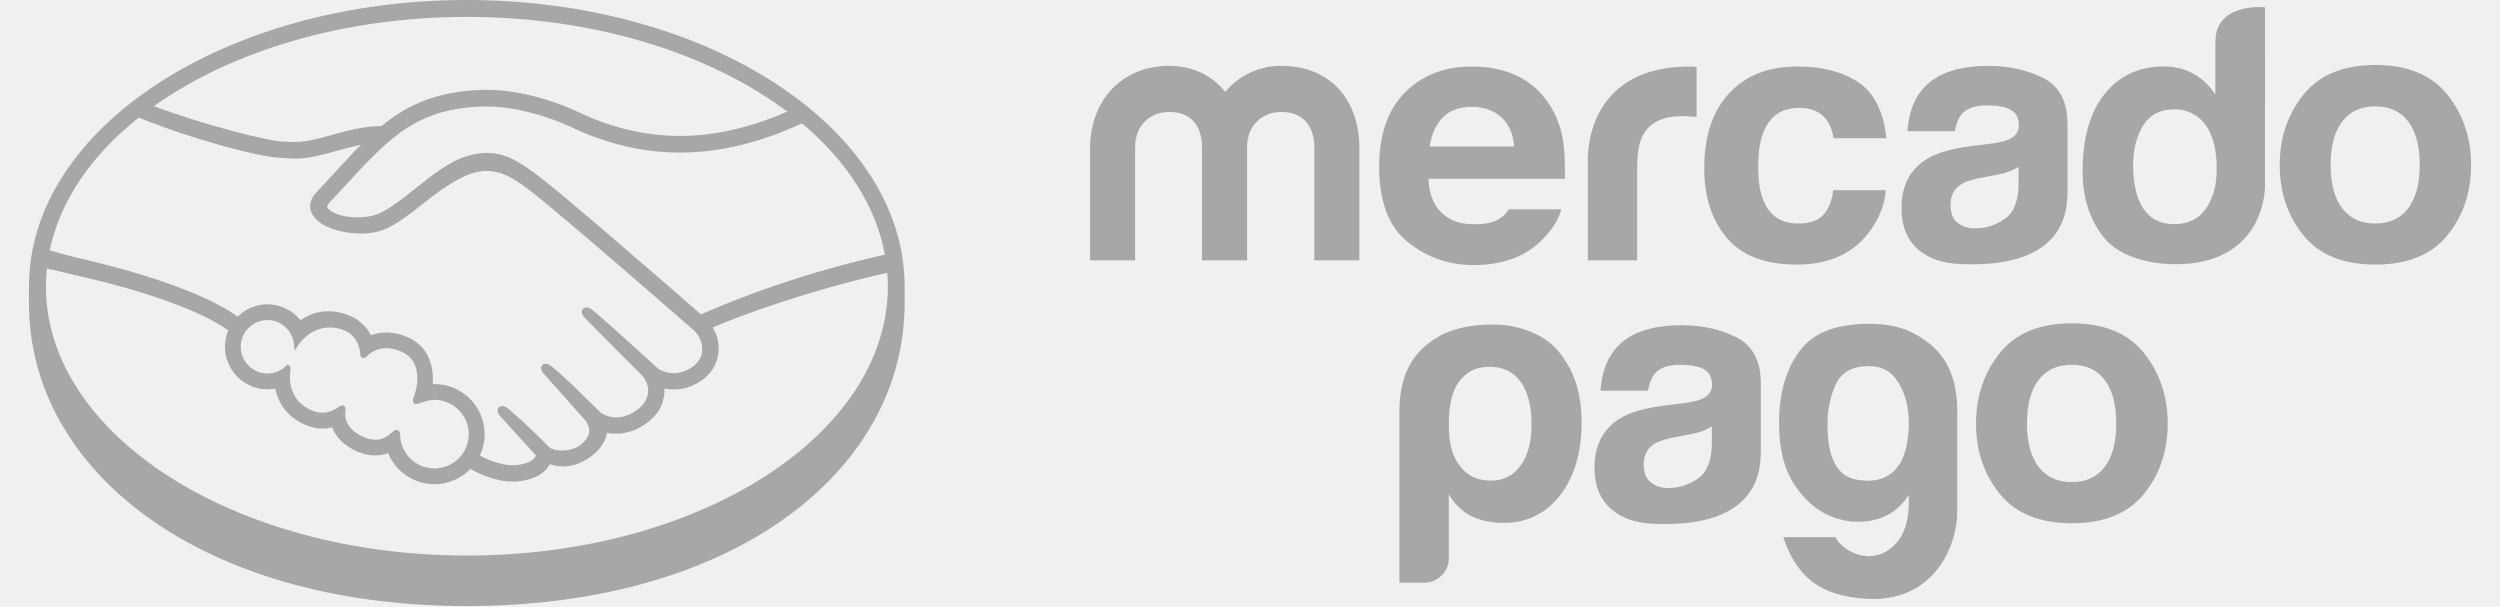
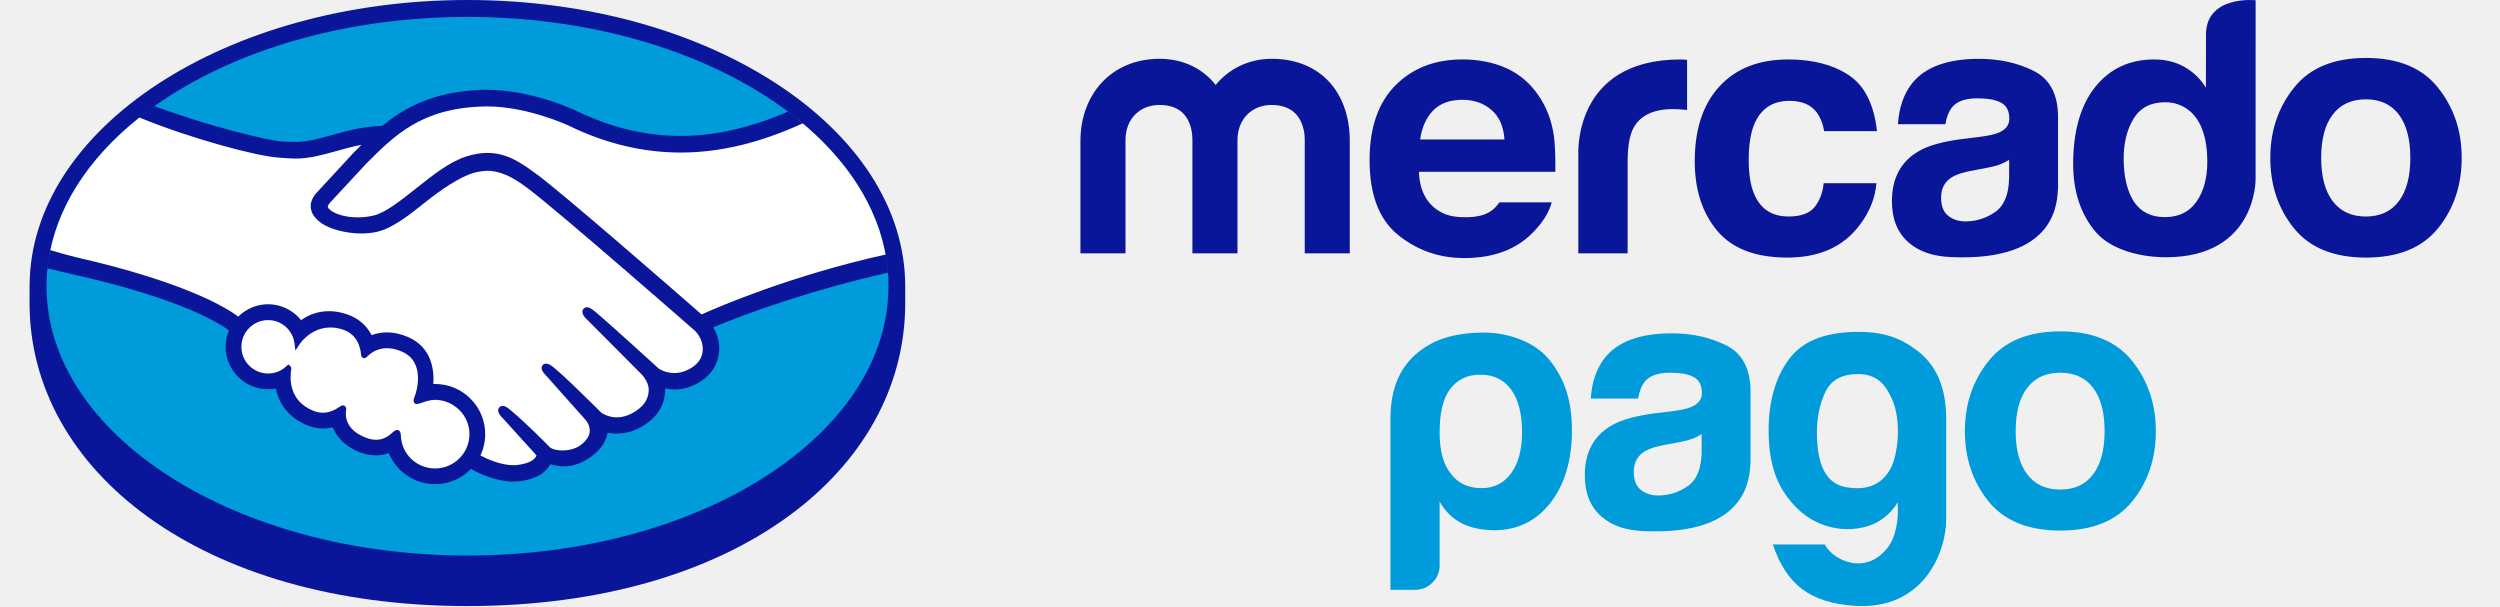
<svg xmlns="http://www.w3.org/2000/svg" version="1.1" id="Capa_1" x="0px" y="0px" viewBox="0 0 165 40" style="enable-background:new 0 0 165 40;" xml:space="preserve">
  <style type="text/css">
- 	.st0{fill:#A7A7A7;}
+ 	.st0{fill:#0A169A;}
+ 	.st1{fill:#009BDB;}
+ 	.st2{fill:#FFFFFF;}
</style>
-   <path class="st0" d="M30.808,0C14.849,0,1.912,8.488,1.912,18.901c0,0.269-0.003,1.011-0.003,1.107  C1.909,31.054,13.216,40,30.805,40c17.696,0,28.9-8.944,28.9-19.991v-1.108C59.705,8.488,46.768,0,30.808,0z M30.814,1.116  c8.471,0,16.051,2.428,21.148,6.252c-2.464,1.065-4.811,1.604-7.076,1.604C42.566,8.97,40.25,8.413,38,7.316  c-0.118-0.057-2.94-1.387-5.876-1.389c-0.077,0-0.155,0.001-0.232,0.003c-3.45,0.081-5.392,1.306-6.699,2.379  c-1.271,0.031-2.367,0.337-3.343,0.61C20.98,9.16,20.228,9.37,19.495,9.37c-0.302,0-0.846-0.028-0.894-0.03  c-0.841-0.025-5.068-1.062-8.442-2.336C15.245,3.389,22.613,1.116,30.814,1.116z M9.159,7.758c3.524,1.441,7.8,2.555,9.153,2.643  c0.377,0.024,0.779,0.067,1.181,0.068c0.897,0,1.792-0.251,2.658-0.494c0.512-0.143,1.077-0.3,1.67-0.413  c-0.158,0.156-0.316,0.314-0.475,0.472l-2.45,2.651c-0.193,0.195-0.612,0.714-0.335,1.354c0.109,0.258,0.332,0.505,0.644,0.715  c0.584,0.393,1.63,0.659,2.601,0.66c0.368,0.001,0.717-0.037,1.038-0.108c1.027-0.23,2.104-1.089,3.246-1.996  c0.909-0.723,2.202-1.64,3.19-1.909c0.276-0.075,0.616-0.122,0.889-0.122c0.082,0.001,0.159,0.003,0.23,0.014  c0.653,0.083,1.286,0.305,2.413,1.152c2.011,1.511,10.911,9.297,10.998,9.373c0.006,0.005,0.574,0.495,0.534,1.309  c-0.021,0.453-0.273,0.857-0.71,1.136c-0.38,0.241-0.772,0.364-1.168,0.364c-0.595-0.001-1.005-0.279-1.031-0.298  c-0.032-0.027-3.082-2.823-4.204-3.762c-0.179-0.148-0.352-0.282-0.527-0.282c-0.094,0-0.177,0.04-0.233,0.11  c-0.176,0.218,0.021,0.519,0.254,0.717l3.562,3.581c0.005,0.003,0.444,0.416,0.492,0.964c0.028,0.594-0.256,1.09-0.846,1.477  c-0.42,0.277-0.846,0.417-1.263,0.417c-0.548,0-0.931-0.249-1.016-0.308l-0.511-0.503c-0.933-0.919-1.898-1.869-2.604-2.458  c-0.172-0.143-0.355-0.275-0.531-0.275c-0.087,0-0.164,0.033-0.224,0.095c-0.08,0.089-0.136,0.25,0.064,0.517  c0.082,0.11,0.18,0.2,0.18,0.2l2.599,2.92c0.021,0.026,0.535,0.637,0.058,1.245l-0.091,0.117c-0.078,0.086-0.162,0.165-0.242,0.233  c-0.443,0.364-1.035,0.402-1.27,0.402c-0.125,0-0.247-0.011-0.352-0.03c-0.256-0.046-0.429-0.117-0.512-0.216l-0.032-0.033  c-0.142-0.147-1.452-1.484-2.536-2.389c-0.143-0.12-0.321-0.271-0.505-0.271c-0.091,0-0.172,0.036-0.235,0.105  c-0.215,0.235,0.108,0.586,0.243,0.715l2.217,2.445c-0.003,0.021-0.03,0.072-0.084,0.149c-0.079,0.109-0.348,0.379-1.152,0.48  c-0.097,0.013-0.196,0.018-0.294,0.018c-0.829,0-1.714-0.402-2.17-0.644c0.207-0.439,0.315-0.921,0.315-1.405  c0-1.825-1.481-3.309-3.305-3.311c-0.039,0-0.081,0.001-0.12,0.003c0.06-0.833-0.058-2.411-1.677-3.105  c-0.467-0.202-0.931-0.304-1.383-0.304c-0.354,0-0.694,0.061-1.014,0.183c-0.336-0.652-0.893-1.127-1.62-1.374  c-0.401-0.139-0.801-0.21-1.187-0.21c-0.674,0-1.294,0.199-1.848,0.592c-0.531-0.66-1.332-1.051-2.175-1.051  c-0.738,0-1.449,0.295-1.975,0.817c-0.69-0.527-3.427-2.266-10.754-3.929c-0.35-0.08-1.144-0.307-1.645-0.453  C3.97,13.226,6.06,10.223,9.159,7.758z M22.75,26.831l-0.079-0.072h-0.081c-0.066,0-0.133,0.027-0.224,0.091  c-0.373,0.262-0.731,0.389-1.095,0.389c-0.2,0-0.406-0.04-0.612-0.119c-1.698-0.661-1.564-2.264-1.481-2.747  c0.012-0.098-0.012-0.174-0.074-0.224l-0.12-0.099l-0.112,0.107c-0.331,0.319-0.764,0.494-1.219,0.494  c-0.973-0.001-1.765-0.792-1.764-1.765c0-0.973,0.793-1.763,1.766-1.762c0.879,0,1.627,0.661,1.739,1.539l0.061,0.474l0.26-0.401  c0.029-0.047,0.742-1.124,2.052-1.123c0.249,0,0.506,0.04,0.766,0.12c1.045,0.319,1.221,1.266,1.248,1.66  c0.018,0.23,0.182,0.241,0.214,0.241c0.09,0,0.156-0.058,0.204-0.107c0.197-0.206,0.626-0.548,1.298-0.548  c0.307,0.001,0.635,0.074,0.972,0.22c1.661,0.712,0.907,2.821,0.898,2.843c-0.142,0.35-0.148,0.504-0.014,0.593l0.065,0.031h0.048  c0.075,0,0.169-0.033,0.322-0.085c0.226-0.078,0.567-0.195,0.886-0.195h0.001c1.249,0.014,2.266,1.031,2.265,2.266  c-0.001,1.248-1.018,2.262-2.266,2.262c-1.222-0.001-2.215-0.95-2.26-2.16c-0.003-0.103-0.013-0.379-0.247-0.379  c-0.096,0-0.179,0.057-0.275,0.144c-0.268,0.249-0.61,0.503-1.11,0.503c-0.226,0-0.472-0.053-0.731-0.159  c-1.29-0.522-1.308-1.409-1.255-1.765C22.811,27.007,22.816,26.907,22.75,26.831z M58.599,18.891  c0,9.816-12.44,17.775-27.785,17.775S3.029,28.707,3.029,18.891c0-0.395,0.027-0.786,0.067-1.174  c0.123,0.029,1.341,0.321,1.593,0.378c7.485,1.662,9.958,3.391,10.376,3.717c-0.142,0.34-0.215,0.707-0.216,1.076  c-0.001,1.546,1.256,2.806,2.803,2.807c0.173,0,0.346-0.015,0.514-0.046c0.233,1.137,0.978,2,2.116,2.443  c0.332,0.128,0.669,0.193,0.999,0.193c0.214,0,0.429-0.026,0.639-0.08c0.21,0.533,0.683,1.199,1.74,1.628  c0.371,0.149,0.741,0.227,1.102,0.227c0.294,0,0.582-0.052,0.856-0.153c0.507,1.234,1.712,2.051,3.057,2.051  c0.891,0.001,1.746-0.362,2.369-1.004c0.534,0.297,1.662,0.834,2.8,0.835c0.148,0,0.286-0.01,0.424-0.027  c1.13-0.143,1.657-0.585,1.898-0.929c0.044-0.06,0.083-0.124,0.117-0.19c0.267,0.078,0.561,0.14,0.897,0.141  c0.617,0,1.211-0.211,1.809-0.647c0.589-0.424,1.008-1.034,1.068-1.552c0.001-0.007,0.002-0.015,0.003-0.023  c0.199,0.041,0.402,0.062,0.605,0.062c0.636,0,1.262-0.198,1.859-0.59c1.153-0.756,1.353-1.743,1.334-2.389  c0.202,0.042,0.408,0.064,0.613,0.064c0.597,0,1.183-0.18,1.742-0.536c0.714-0.456,1.145-1.156,1.211-1.97  c0.044-0.553-0.093-1.111-0.385-1.591c1.929-0.831,6.335-2.438,11.524-3.609C58.586,18.298,58.599,18.594,58.599,18.891z   M46.264,20.751c-2.741-2.392-9.077-7.9-10.793-9.187c-0.981-0.738-1.649-1.127-2.236-1.302c-0.264-0.08-0.629-0.17-1.099-0.171  c-0.436,0-0.905,0.079-1.394,0.235c-1.109,0.351-2.214,1.229-3.282,2.078l-0.055,0.044c-0.995,0.791-2.024,1.61-2.803,1.783  c-0.34,0.077-0.689,0.116-1.038,0.116c-0.872-0.001-1.655-0.253-1.949-0.627c-0.049-0.062-0.017-0.162,0.096-0.306l0.015-0.019  l2.412-2.599c1.888-1.889,3.673-3.672,7.779-3.766c0.068-0.002,0.138-0.003,0.205-0.003c2.556,0.002,5.111,1.146,5.398,1.278  c2.397,1.169,4.871,1.763,7.357,1.765c2.587,0,5.255-0.639,8.06-1.928c2.93,2.464,4.873,5.432,5.464,8.665  C52.122,18.202,47.438,20.229,46.264,20.751z M161.527,6.249c-1.042-1.308-2.626-1.96-4.751-1.96c-2.122,0-3.706,0.653-4.749,1.96  c-1.044,1.305-1.566,2.849-1.566,4.631c0,1.813,0.522,3.363,1.566,4.652c1.042,1.286,2.626,1.93,4.749,1.93  c2.125,0,3.709-0.644,4.751-1.93c1.044-1.289,1.565-2.838,1.565-4.652C163.091,9.098,162.571,7.554,161.527,6.249z M158.943,13.745  c-0.507,0.671-1.231,1.007-2.177,1.007c-0.944,0-1.672-0.336-2.182-1.007c-0.51-0.671-0.764-1.627-0.764-2.865  c0-1.236,0.254-2.19,0.764-2.858c0.511-0.668,1.238-1.002,2.182-1.002c0.947,0,1.671,0.334,2.177,1.002  c0.505,0.668,0.76,1.622,0.76,2.858C159.702,12.118,159.448,13.073,158.943,13.745z M136.456,12.859V8.204  c0-1.493-0.529-2.509-1.586-3.048c-1.058-0.536-2.269-0.807-3.63-0.807c-2.095,0-3.572,0.547-4.433,1.637  c-0.541,0.699-0.845,1.589-0.915,2.673h3.129c0.077-0.478,0.23-0.858,0.462-1.137c0.322-0.379,0.871-0.568,1.647-0.568  c0.693,0,1.217,0.095,1.575,0.291c0.357,0.193,0.536,0.544,0.536,1.051c0,0.418-0.232,0.724-0.699,0.922  c-0.26,0.113-0.692,0.208-1.296,0.284l-1.109,0.135c-1.259,0.16-2.216,0.427-2.864,0.798c-1.185,0.683-1.777,1.784-1.777,3.309  c0,1.174,0.367,2.083,1.105,2.723c0.733,0.641,1.668,0.91,2.797,0.962C136.472,17.744,136.391,13.7,136.456,12.859z M129.202,14.704  c-0.311-0.247-0.467-0.647-0.467-1.201c0-0.621,0.254-1.079,0.765-1.376c0.303-0.173,0.799-0.323,1.49-0.442l0.739-0.137  c0.368-0.069,0.658-0.144,0.869-0.223c0.213-0.078,0.421-0.181,0.628-0.311v1.205c-0.021,1.084-0.332,1.831-0.929,2.241  c-0.596,0.409-1.249,0.615-1.956,0.615C129.893,15.075,129.514,14.949,129.202,14.704z M118.592,17.462  c2.098,0,3.683-0.707,4.751-2.12c0.67-0.876,1.045-1.806,1.124-2.789h-3.478c-0.071,0.649-0.274,1.179-0.611,1.587  c-0.335,0.407-0.901,0.612-1.701,0.612c-1.126,0-1.894-0.513-2.3-1.543c-0.223-0.549-0.337-1.276-0.337-2.181  c0-0.949,0.113-1.71,0.337-2.285c0.423-1.08,1.211-1.621,2.359-1.621c0.808,0,1.403,0.249,1.786,0.749  c0.263,0.369,0.427,0.786,0.491,1.248h3.491c-0.192-1.761-0.808-2.99-1.848-3.687c-1.043-0.693-2.379-1.043-4.014-1.043  c-1.923,0-3.433,0.591-4.523,1.769c-1.093,1.181-1.64,2.83-1.64,4.949c0,1.877,0.494,3.407,1.484,4.586  C114.952,16.872,116.495,17.462,118.592,17.462z M108.052,17.183v-6.047c0-0.991,0.126-1.725,0.373-2.202  c0.447-0.845,1.318-1.269,2.62-1.269c0.098,0,0.227,0.005,0.385,0.013c0.159,0.008,0.339,0.021,0.545,0.046V4.413  c-0.145-0.009-0.238-0.014-0.277-0.018c-0.043-0.004-0.094-0.007-0.155-0.007c-7.169,0-6.745,6.348-6.745,6.348v6.447H108.052z   M92.912,15.973c1.256,1.013,2.709,1.521,4.353,1.521c1.992,0,3.543-0.601,4.65-1.803c0.596-0.632,0.97-1.258,1.128-1.876h-3.45  c-0.136,0.195-0.284,0.362-0.445,0.492c-0.46,0.378-1.084,0.494-1.82,0.494c-0.695,0-1.238-0.105-1.732-0.416  c-0.812-0.498-1.268-1.343-1.317-2.582h9.002c0.013-1.066-0.022-1.883-0.108-2.452c-0.15-0.968-0.479-1.822-0.984-2.555  c-0.561-0.833-1.275-1.442-2.136-1.829c-0.862-0.384-1.83-0.578-2.906-0.578c-1.813,0-3.284,0.572-4.42,1.713  c-1.135,1.144-1.704,2.785-1.704,4.924C91.025,13.311,91.654,14.959,92.912,15.973z M95.22,7.758c0.457-0.47,1.1-0.705,1.929-0.705  c0.763,0,1.402,0.22,1.918,0.666c0.514,0.443,0.801,1.096,0.86,1.951h-5.568C94.475,8.866,94.764,8.229,95.22,7.758z M84.561,4.346  c-1.511,0-2.817,0.662-3.694,1.724c-0.835-1.062-2.118-1.724-3.695-1.724c-3.177,0-5.227,2.337-5.227,5.425v7.411h2.973V9.7  c0-1.367,0.924-2.31,2.253-2.31c1.959,0,2.162,1.626,2.162,2.31v7.482h2.975V9.7c0-1.367,0.946-2.31,2.253-2.31  c1.96,0,2.186,1.626,2.186,2.31v7.482h2.972V9.771C89.718,6.587,87.805,4.346,84.561,4.346z M146.216,2.763l-0.003,3.485  c-0.362-0.582-0.835-1.038-1.417-1.366c-0.581-0.328-1.245-0.494-1.996-0.494c-1.626,0-2.921,0.605-3.894,1.814  c-0.972,1.211-1.456,2.954-1.456,5.062c0,1.829,0.493,3.329,1.479,4.497c0.987,1.167,2.921,1.678,4.639,1.678  c5.99,0,5.921-5.137,5.921-5.137l0.003-11.822C149.494,0.482,146.216,0.131,146.216,2.763z M145.591,13.771  c-0.475,0.68-1.173,1.021-2.085,1.021c-0.916,0-1.598-0.343-2.047-1.026c-0.449-0.684-0.674-1.681-0.674-2.822  c0-1.059,0.22-1.945,0.663-2.659c0.441-0.714,1.134-1.072,2.08-1.072c0.62,0,1.164,0.196,1.633,0.589  c0.763,0.651,1.145,1.817,1.145,3.328C146.306,12.21,146.067,13.091,145.591,13.771z M98.59,21.417  c-2.254,0-3.456,0.588-4.264,1.204c-1.221,0.933-1.964,2.312-1.964,4.513v11.324h1.627c0.449,0,0.832-0.157,1.15-0.473  c0.321-0.315,0.481-0.693,0.481-1.134v-4.232c0.383,0.663,0.892,1.151,1.532,1.467c0.607,0.283,1.309,0.424,2.107,0.424  c1.502,0,2.732-0.597,3.69-1.796c0.957-1.232,1.435-2.835,1.435-4.822c0-1.921-0.45-3.391-1.53-4.711  C101.893,22.008,100.111,21.417,98.59,21.417z M100.361,30.729c-0.479,0.662-1.134,0.993-1.964,0.993  c-0.893,0-1.582-0.331-2.059-0.993c-0.48-0.599-0.718-1.494-0.718-2.694c0-1.29,0.222-2.237,0.668-2.837  c0.481-0.659,1.152-0.993,2.014-0.993c0.894,0,1.58,0.333,2.059,0.993c0.482,0.662,0.72,1.607,0.72,2.837  C101.081,29.172,100.843,30.067,100.361,30.729z M127.248,22.603c-1.108-0.839-2.24-1.279-4.187-1.228  c-1.976,0.054-3.412,0.607-4.306,1.819c-0.893,1.212-1.339,2.795-1.339,4.745c0,1.669,0.337,3.015,1.01,4.041  c0.675,1.023,1.483,1.724,2.426,2.101c0.938,0.378,1.887,0.456,2.844,0.238c0.956-0.222,1.718-0.769,2.282-1.653v0.8  c-0.064,1.008-0.306,1.765-0.728,2.268c-0.426,0.503-0.897,0.811-1.414,0.921c-0.514,0.11-1.034,0.048-1.549-0.19  c-0.521-0.234-0.904-0.573-1.155-1.013h-3.434c0.891,2.675,2.487,3.854,5.364,4.062c4.643,0.334,6.12-3.596,6.116-5.714v-6.662  C129.176,24.935,128.459,23.524,127.248,22.603z M125.882,29.146c-0.125,0.738-0.328,1.284-0.611,1.627  c-0.596,0.817-1.523,1.108-2.775,0.876c-1.255-0.237-1.883-1.442-1.883-3.613c0-1.009,0.186-1.906,0.565-2.695  c0.377-0.785,1.097-1.18,2.164-1.18c0.785,0,1.382,0.285,1.788,0.85c0.409,0.568,0.668,1.213,0.776,1.939  C126.017,27.674,126.007,28.407,125.882,29.146z M114.627,22.274c-1.059-0.536-2.273-0.808-3.636-0.808  c-2.099,0-3.578,0.548-4.441,1.64c-0.541,0.7-0.846,1.591-0.917,2.678h3.135c0.077-0.479,0.23-0.859,0.461-1.139  c0.324-0.38,0.873-0.569,1.649-0.569c0.696,0,1.22,0.096,1.578,0.291c0.356,0.193,0.537,0.545,0.537,1.053  c0,0.418-0.233,0.725-0.7,0.923c-0.259,0.114-0.691,0.208-1.298,0.285l-1.111,0.135c-1.261,0.16-2.22,0.427-2.868,0.799  c-1.187,0.684-1.779,1.789-1.779,3.314c0,1.176,0.367,2.086,1.106,2.728c0.735,0.642,1.671,0.912,2.801,0.964  c7.086,0.316,7.006-3.735,7.071-4.578v-4.663C116.216,23.831,115.687,22.814,114.627,22.274z M112.98,29.35  c-0.021,1.086-0.332,1.833-0.929,2.243c-0.597,0.41-1.251,0.616-1.958,0.616c-0.449,0-0.829-0.125-1.14-0.37  c-0.313-0.247-0.469-0.649-0.469-1.203c0-0.621,0.256-1.081,0.767-1.378c0.304-0.174,0.8-0.323,1.493-0.443l0.739-0.137  c0.37-0.071,0.66-0.145,0.87-0.225c0.215-0.078,0.422-0.181,0.629-0.312V29.35z M136.743,21.338c-2.125,0-3.711,0.653-4.757,1.963  c-1.045,1.308-1.568,2.854-1.568,4.639c0,1.816,0.523,3.366,1.568,4.659c1.045,1.287,2.632,1.935,4.757,1.935  c2.128,0,3.714-0.648,4.759-1.935c1.045-1.292,1.566-2.842,1.566-4.659c0-1.785-0.521-3.331-1.566-4.639  C140.457,21.992,138.87,21.338,136.743,21.338z M138.913,30.808c-0.506,0.674-1.232,1.01-2.18,1.01c-0.946,0-1.675-0.336-2.185-1.01  c-0.512-0.671-0.767-1.628-0.767-2.868c0-1.239,0.255-2.193,0.767-2.862c0.51-0.67,1.24-1.003,2.185-1.003  c0.947,0,1.674,0.333,2.18,1.003c0.507,0.669,0.761,1.623,0.761,2.862C139.674,29.18,139.42,30.137,138.913,30.808z" />
+   <path class="st0" d="M59.745,18.9C59.745,8.488,46.808,0,30.849,0C14.89,0,1.953,8.488,1.953,18.9c0,0.269-0.003,1.012-0.003,1.106  C1.95,31.053,13.258,40,30.845,40c17.696,0,28.9-8.944,28.9-19.991C59.745,19.623,59.745,19.401,59.745,18.9L59.745,18.9z" />
+   <path class="st1" d="M58.639,18.891c0,9.817-12.439,17.774-27.785,17.774c-15.345,0-27.784-7.958-27.784-17.774  c0-9.817,12.439-17.775,27.784-17.775C46.2,1.116,58.639,9.074,58.639,18.891L58.639,18.891z" />
+   <path class="st2" d="M21.629,13.283c-0.015,0.028-0.292,0.315-0.112,0.545c0.439,0.56,1.793,0.881,3.162,0.574  c0.815-0.183,1.861-1.014,2.873-1.818c1.097-0.872,2.186-1.745,3.28-2.092c1.158-0.369,1.901-0.211,2.391-0.062  c0.538,0.161,1.171,0.515,2.18,1.272c1.901,1.429,9.546,8.102,10.866,9.255c1.064-0.48,5.792-2.516,12.216-3.932  c-0.558-3.425-2.642-6.559-5.802-9.125c-4.404,1.85-9.786,2.815-15.049,0.244c-0.027-0.011-2.875-1.359-5.685-1.293  c-4.176,0.097-5.985,1.904-7.899,3.817L21.629,13.283L21.629,13.283z" />
+   <path class="st2" d="M45.96,21.684c-0.09-0.08-8.989-7.867-11.005-9.382c-1.167-0.875-1.816-1.098-2.497-1.185  c-0.355-0.046-0.845,0.02-1.188,0.114c-0.938,0.256-2.164,1.075-3.253,1.939c-1.127,0.898-2.19,1.743-3.176,1.964  c-1.26,0.283-2.799-0.051-3.501-0.525c-0.284-0.191-0.485-0.413-0.581-0.637c-0.259-0.601,0.219-1.082,0.298-1.163l2.456-2.656  c0.286-0.285,0.573-0.57,0.867-0.85c-0.792,0.103-1.525,0.306-2.238,0.504c-0.89,0.251-1.745,0.488-2.611,0.488  c-0.361,0-2.298-0.317-2.666-0.418c-2.222-0.608-4.173-1.2-7.086-2.56c-3.491,2.599-5.826,5.849-6.5,9.428  c0.502,0.133,1.31,0.373,1.649,0.449c7.9,1.756,10.361,3.566,10.808,3.944c0.483-0.538,1.18-0.878,1.959-0.878  c0.874,0.001,1.662,0.44,2.14,1.119c0.452-0.357,1.076-0.662,1.883-0.662c0.366,0,0.746,0.068,1.13,0.198  c0.891,0.306,1.351,0.899,1.59,1.436c0.299-0.135,0.666-0.234,1.1-0.233c0.425,0,0.868,0.097,1.314,0.29  c1.457,0.625,1.683,2.056,1.551,3.135c0.104-0.012,0.208-0.017,0.314-0.017c1.727,0.001,3.132,1.405,3.131,3.133  c0,0.534-0.137,1.037-0.375,1.479c0.47,0.264,1.668,0.862,2.719,0.728c0.84-0.106,1.16-0.393,1.274-0.554  c0.078-0.111,0.161-0.241,0.084-0.334l-2.229-2.477c0,0-0.367-0.347-0.246-0.481c0.126-0.137,0.353,0.06,0.513,0.194  c1.135,0.947,2.52,2.377,2.52,2.377c0.023,0.015,0.115,0.197,0.627,0.288c0.441,0.079,1.221,0.033,1.762-0.411  c0.137-0.112,0.273-0.252,0.387-0.396c-0.009,0.007-0.016,0.017-0.025,0.02c0.57-0.729-0.063-1.468-0.063-1.468L36.194,24.7  c0,0-0.372-0.344-0.246-0.482c0.114-0.12,0.353,0.061,0.516,0.196c0.824,0.689,1.988,1.857,3.104,2.951  c0.218,0.159,1.198,0.766,2.497-0.087c0.788-0.517,0.946-1.151,0.924-1.631c-0.055-0.634-0.549-1.086-0.549-1.086l-3.555-3.574  c0,0-0.375-0.321-0.243-0.483c0.109-0.137,0.353,0.06,0.512,0.194c1.133,0.948,4.199,3.759,4.199,3.759  c0.044,0.031,1.103,0.785,2.412-0.048c0.468-0.299,0.767-0.751,0.793-1.274C46.602,22.224,45.96,21.684,45.96,21.684L45.96,21.684z" />
+   <path class="st2" d="M28.717,26.215c-0.551-0.006-1.154,0.321-1.233,0.273c-0.043-0.029,0.034-0.251,0.085-0.378  c0.053-0.127,0.779-2.311-0.99-3.07c-1.354-0.582-2.182,0.073-2.466,0.368c-0.075,0.077-0.108,0.071-0.117-0.027  c-0.027-0.393-0.203-1.457-1.372-1.814c-1.67-0.511-2.744,0.655-3.017,1.075c-0.122-0.952-0.927-1.691-1.912-1.692  c-1.071-0.001-1.94,0.867-1.941,1.937c0,1.071,0.868,1.939,1.939,1.939c0.521,0.001,0.993-0.207,1.341-0.541  c0.011,0.01,0.015,0.028,0.01,0.065c-0.081,0.479-0.232,2.222,1.593,2.931c0.732,0.284,1.354,0.073,1.87-0.289  c0.154-0.108,0.179-0.062,0.157,0.082c-0.066,0.448,0.017,1.408,1.363,1.953c1.024,0.416,1.629-0.01,2.026-0.376  c0.173-0.158,0.22-0.132,0.229,0.111c0.049,1.297,1.126,2.327,2.434,2.328c1.348,0.001,2.441-1.089,2.441-2.436  C31.156,27.307,30.064,26.23,28.717,26.215L28.717,26.215z" />
+   <path class="st0" d="M28.717,30.918c-1.221-0.001-2.215-0.95-2.26-2.16c-0.003-0.104-0.014-0.379-0.247-0.379  c-0.096,0-0.179,0.057-0.275,0.144c-0.268,0.249-0.611,0.502-1.11,0.502c-0.226,0-0.472-0.053-0.732-0.159  c-1.29-0.522-1.308-1.409-1.255-1.765c0.014-0.095,0.019-0.194-0.046-0.271l-0.08-0.071h-0.08c-0.065,0-0.133,0.027-0.224,0.091  c-0.373,0.262-0.731,0.389-1.095,0.389c-0.2,0-0.405-0.04-0.611-0.119c-1.698-0.661-1.564-2.264-1.481-2.746  c0.012-0.098-0.012-0.174-0.074-0.224l-0.12-0.099l-0.112,0.107c-0.331,0.319-0.764,0.494-1.219,0.494  c-0.973-0.001-1.765-0.791-1.764-1.764c0.001-0.973,0.793-1.763,1.766-1.762c0.879,0,1.627,0.661,1.739,1.539l0.061,0.474  l0.26-0.401c0.029-0.047,0.742-1.124,2.052-1.123c0.249,0,0.507,0.04,0.766,0.12c1.045,0.318,1.222,1.266,1.249,1.66  c0.019,0.23,0.182,0.241,0.214,0.241c0.09,0,0.157-0.057,0.204-0.107c0.197-0.206,0.626-0.548,1.298-0.548  c0.308,0.001,0.635,0.074,0.972,0.219c1.66,0.712,0.907,2.821,0.898,2.844c-0.143,0.35-0.149,0.504-0.015,0.593l0.066,0.031h0.048  c0.075,0,0.168-0.032,0.321-0.085c0.226-0.078,0.567-0.196,0.886-0.195h0.001c1.25,0.014,2.266,1.031,2.266,2.266  C30.982,29.904,29.965,30.918,28.717,30.918L28.717,30.918z M46.304,20.752c-2.741-2.392-9.076-7.9-10.793-9.188  c-0.98-0.737-1.648-1.127-2.236-1.302c-0.263-0.079-0.628-0.17-1.098-0.171c-0.436,0-0.905,0.079-1.395,0.234  c-1.109,0.351-2.213,1.229-3.282,2.078l-0.055,0.043c-0.995,0.791-2.024,1.61-2.802,1.784c-0.34,0.077-0.689,0.116-1.038,0.116  c-0.872-0.001-1.656-0.253-1.949-0.627c-0.048-0.062-0.017-0.162,0.096-0.307l0.015-0.019l2.411-2.599  c1.889-1.889,3.673-3.672,7.779-3.766c0.067-0.002,0.137-0.003,0.205-0.003c2.556,0.002,5.112,1.146,5.398,1.278  c2.397,1.169,4.87,1.763,7.358,1.765c2.592,0.001,5.266-0.641,8.077-1.935c-0.314-0.264-0.641-0.521-0.977-0.773  c-2.47,1.071-4.823,1.612-7.094,1.611c-2.319-0.002-4.636-0.559-6.885-1.657c-0.119-0.056-2.941-1.387-5.877-1.388  c-0.077,0-0.155,0.001-0.231,0.002c-3.449,0.081-5.392,1.306-6.699,2.379c-1.271,0.031-2.367,0.337-3.343,0.61  c-0.87,0.242-1.622,0.452-2.355,0.451c-0.302,0-0.846-0.028-0.895-0.03c-0.843-0.025-5.091-1.067-8.47-2.347  c-0.345,0.244-0.677,0.496-1,0.753c3.53,1.447,7.825,2.567,9.181,2.654c0.377,0.025,0.779,0.067,1.181,0.068  c0.897,0,1.792-0.251,2.658-0.494c0.512-0.144,1.076-0.3,1.67-0.414c-0.159,0.156-0.317,0.313-0.475,0.472l-2.45,2.65  c-0.193,0.195-0.611,0.714-0.336,1.354c0.11,0.259,0.333,0.505,0.644,0.715c0.584,0.393,1.629,0.659,2.6,0.66  c0.368,0,0.717-0.037,1.037-0.109c1.027-0.23,2.104-1.089,3.246-1.996c0.91-0.722,2.201-1.64,3.19-1.909  c0.276-0.075,0.616-0.122,0.889-0.122c0.082,0.001,0.159,0.003,0.23,0.013c0.654,0.083,1.285,0.305,2.414,1.152  c2.011,1.511,10.911,9.297,10.998,9.374c0.006,0.005,0.574,0.494,0.534,1.308c-0.021,0.453-0.273,0.857-0.711,1.136  c-0.38,0.241-0.772,0.364-1.168,0.364c-0.595-0.001-1.004-0.28-1.031-0.299c-0.033-0.027-3.082-2.823-4.203-3.762  c-0.179-0.148-0.353-0.281-0.528-0.281c-0.094-0.001-0.177,0.04-0.233,0.11c-0.177,0.218,0.021,0.519,0.254,0.717l3.562,3.58  c0.005,0.004,0.444,0.415,0.492,0.965c0.028,0.593-0.256,1.09-0.845,1.477c-0.42,0.277-0.846,0.418-1.263,0.418  c-0.547,0-0.931-0.249-1.016-0.308l-0.511-0.504c-0.934-0.919-1.898-1.869-2.604-2.458c-0.172-0.143-0.356-0.275-0.531-0.275  c-0.087,0-0.165,0.032-0.224,0.095c-0.081,0.089-0.137,0.251,0.064,0.517c0.083,0.109,0.18,0.2,0.18,0.2l2.6,2.92  c0.021,0.026,0.536,0.637,0.058,1.245l-0.092,0.117c-0.078,0.086-0.162,0.165-0.242,0.233c-0.443,0.364-1.036,0.403-1.27,0.403  c-0.125,0-0.246-0.011-0.351-0.03c-0.256-0.046-0.429-0.117-0.512-0.216l-0.031-0.033c-0.142-0.147-1.452-1.484-2.536-2.389  c-0.143-0.12-0.321-0.271-0.505-0.271c-0.091,0-0.172,0.036-0.235,0.105c-0.214,0.235,0.107,0.586,0.244,0.715l2.217,2.445  c-0.002,0.021-0.03,0.072-0.084,0.149c-0.079,0.11-0.348,0.379-1.152,0.48c-0.097,0.013-0.196,0.018-0.294,0.018  c-0.83,0-1.714-0.402-2.17-0.644c0.207-0.438,0.315-0.921,0.315-1.405c0.001-1.825-1.481-3.309-3.305-3.311  c-0.039,0-0.08,0.001-0.119,0.003c0.06-0.833-0.058-2.411-1.677-3.105c-0.466-0.201-0.931-0.304-1.383-0.304  c-0.353,0-0.694,0.06-1.013,0.183c-0.336-0.652-0.892-1.127-1.619-1.374c-0.401-0.139-0.801-0.209-1.187-0.209  c-0.674,0-1.295,0.198-1.848,0.592c-0.53-0.66-1.332-1.05-2.175-1.05c-0.738,0-1.449,0.296-1.975,0.817  c-0.69-0.527-3.427-2.266-10.754-3.93c-0.355-0.08-1.169-0.313-1.668-0.46c-0.083,0.397-0.146,0.798-0.188,1.202  c0,0,1.351,0.323,1.617,0.383c7.485,1.662,9.957,3.391,10.375,3.717c-0.142,0.34-0.215,0.707-0.216,1.076  c-0.001,1.546,1.257,2.805,2.804,2.806c0.173,0,0.345-0.015,0.514-0.046c0.233,1.138,0.978,2.001,2.115,2.443  c0.333,0.128,0.669,0.194,0.999,0.194c0.214,0,0.428-0.026,0.639-0.08c0.21,0.534,0.683,1.199,1.74,1.628  c0.371,0.149,0.742,0.227,1.102,0.227c0.294,0,0.582-0.052,0.856-0.153c0.507,1.234,1.713,2.051,3.056,2.051  c0.891,0.001,1.746-0.362,2.37-1.004c0.534,0.297,1.661,0.834,2.799,0.835c0.148,0,0.286-0.011,0.424-0.027  c1.131-0.143,1.657-0.585,1.899-0.929c0.044-0.06,0.083-0.124,0.117-0.19c0.267,0.077,0.56,0.139,0.897,0.14  c0.618,0,1.211-0.211,1.81-0.647c0.589-0.424,1.007-1.034,1.067-1.552c0.001-0.007,0.002-0.015,0.003-0.022  c0.198,0.041,0.402,0.062,0.605,0.062c0.636,0,1.261-0.198,1.859-0.59c1.153-0.756,1.353-1.743,1.334-2.389  c0.201,0.042,0.408,0.064,0.613,0.064c0.597,0,1.183-0.179,1.742-0.536c0.715-0.456,1.145-1.156,1.21-1.97  c0.045-0.553-0.092-1.111-0.384-1.591c1.932-0.832,6.347-2.443,11.545-3.614c-0.031-0.403-0.089-0.801-0.162-1.198  C52.173,18.197,47.48,20.229,46.304,20.752L46.304,20.752z" />
+   <g>
+     <g>
+       <path class="st0" d="M160.907,5.784c-1.043-1.307-2.626-1.96-4.752-1.96c-2.123,0-3.707,0.653-4.749,1.96    c-1.044,1.306-1.566,2.851-1.566,4.632c0,1.814,0.522,3.363,1.566,4.654c1.043,1.286,2.627,1.931,4.749,1.931    c2.125,0,3.709-0.645,4.752-1.931c1.044-1.29,1.565-2.84,1.565-4.654C162.472,8.634,161.951,7.09,160.907,5.784z M158.322,13.282    c-0.506,0.672-1.23,1.008-2.177,1.008c-0.945,0-1.673-0.336-2.183-1.008c-0.511-0.671-0.765-1.627-0.765-2.866    c0-1.237,0.254-2.19,0.765-2.858c0.51-0.668,1.238-1.002,2.183-1.002c0.947,0,1.671,0.334,2.177,1.002    c0.505,0.668,0.76,1.622,0.76,2.858C159.082,11.654,158.828,12.61,158.322,13.282z M134.245,4.69    c-1.058-0.536-2.269-0.807-3.631-0.807c-2.095,0-3.573,0.547-4.433,1.638c-0.541,0.699-0.845,1.589-0.916,2.674h3.129    c0.077-0.478,0.231-0.857,0.462-1.137c0.323-0.379,0.871-0.568,1.647-0.568c0.693,0,1.217,0.095,1.576,0.291    c0.356,0.193,0.536,0.544,0.536,1.051c0,0.418-0.232,0.724-0.7,0.922c-0.26,0.114-0.692,0.209-1.297,0.284l-1.109,0.137    c-1.26,0.159-2.217,0.425-2.865,0.797c-1.185,0.683-1.777,1.785-1.777,3.31c0,1.175,0.366,2.083,1.104,2.724    c0.734,0.641,1.67,0.91,2.798,0.962c7.077,0.316,6.997-3.729,7.062-4.571V7.74C135.833,6.247,135.303,5.229,134.245,4.69z     M132.602,11.756c-0.022,1.085-0.333,1.832-0.929,2.241c-0.597,0.41-1.249,0.615-1.956,0.615c-0.448,0-0.827-0.125-1.139-0.371    c-0.311-0.247-0.466-0.647-0.466-1.201c0-0.621,0.254-1.08,0.764-1.376c0.304-0.174,0.799-0.323,1.491-0.442l0.739-0.137    c0.368-0.07,0.657-0.144,0.869-0.224c0.214-0.078,0.42-0.181,0.628-0.311V11.756z M118.109,6.657c0.809,0,1.403,0.25,1.787,0.749    c0.263,0.37,0.428,0.786,0.492,1.248h3.491c-0.192-1.761-0.808-2.991-1.848-3.687c-1.044-0.693-2.38-1.043-4.015-1.043    c-1.923,0-3.433,0.591-4.523,1.769c-1.093,1.18-1.64,2.83-1.64,4.95c0,1.878,0.495,3.408,1.484,4.588    c0.989,1.179,2.533,1.769,4.63,1.769c2.1,0,3.684-0.707,4.752-2.121c0.67-0.876,1.045-1.807,1.124-2.79h-3.479    c-0.07,0.65-0.274,1.18-0.61,1.588c-0.336,0.407-0.901,0.612-1.701,0.612c-1.127,0-1.894-0.513-2.302-1.543    c-0.223-0.549-0.336-1.277-0.336-2.182c0-0.949,0.113-1.711,0.336-2.286C116.173,7.198,116.96,6.657,118.109,6.657z     M110.916,3.924c-7.171,0-6.746,6.349-6.746,6.349v6.449h3.254v-6.049c0-0.991,0.126-1.725,0.373-2.203    c0.447-0.846,1.319-1.27,2.62-1.27c0.098,0,0.227,0.005,0.386,0.013c0.158,0.008,0.338,0.022,0.545,0.046V3.948    c-0.145-0.01-0.238-0.014-0.279-0.018C111.028,3.927,110.976,3.924,110.916,3.924z M101.56,6.33    c-0.561-0.833-1.276-1.442-2.137-1.83c-0.861-0.384-1.829-0.577-2.905-0.577c-1.813,0-3.285,0.571-4.421,1.713    c-1.135,1.144-1.705,2.784-1.705,4.926c0,2.286,0.63,3.935,1.888,4.949c1.257,1.013,2.71,1.521,4.354,1.521    c1.992,0,3.543-0.601,4.65-1.804c0.597-0.633,0.971-1.259,1.129-1.876h-3.451c-0.137,0.195-0.284,0.362-0.445,0.492    c-0.46,0.378-1.084,0.493-1.819,0.493c-0.696,0-1.24-0.105-1.732-0.416c-0.812-0.499-1.269-1.343-1.317-2.583h9.003    c0.013-1.067-0.022-1.884-0.108-2.453C102.394,7.918,102.065,7.064,101.56,6.33z M93.728,9.206    c0.116-0.805,0.404-1.441,0.86-1.913c0.458-0.47,1.101-0.706,1.93-0.706c0.763,0,1.401,0.221,1.918,0.666    c0.514,0.444,0.801,1.096,0.86,1.952H93.728z M83.928,3.881c-1.511,0-2.817,0.662-3.695,1.724    c-0.835-1.061-2.118-1.724-3.696-1.724c-3.179,0-5.228,2.337-5.228,5.427v7.413h2.974V9.236c0-1.367,0.924-2.31,2.254-2.31    c1.959,0,2.162,1.627,2.162,2.31v7.485h2.975V9.236c0-1.367,0.946-2.31,2.253-2.31c1.961,0,2.186,1.627,2.186,2.31v7.485h2.972    V9.307C89.086,6.123,87.173,3.881,83.928,3.881z M145.594,2.298l-0.003,3.486c-0.363-0.582-0.835-1.038-1.417-1.366    c-0.581-0.329-1.246-0.494-1.996-0.494c-1.625,0-2.921,0.605-3.894,1.815c-0.973,1.21-1.456,2.954-1.456,5.063    c0,1.83,0.493,3.33,1.48,4.498c0.986,1.167,2.921,1.679,4.639,1.679c5.991,0,5.922-5.138,5.922-5.138l0.002-11.825    C148.872,0.015,145.594-0.335,145.594,2.298z M144.969,13.309c-0.475,0.681-1.173,1.021-2.086,1.021    c-0.916,0-1.598-0.343-2.047-1.027c-0.449-0.685-0.674-1.682-0.674-2.823c0-1.059,0.219-1.945,0.662-2.66    c0.441-0.714,1.134-1.072,2.08-1.072c0.62,0,1.164,0.197,1.634,0.59c0.763,0.65,1.145,1.818,1.145,3.328    C145.684,11.747,145.445,12.628,144.969,13.309z" />
+     </g>
+   </g>
+   <path class="st1" d="M97.973,21.951c-2.244,0-3.443,0.586-4.247,1.2c-1.217,0.928-1.956,2.302-1.956,4.496v11.281h1.621  c0.446,0,0.828-0.157,1.145-0.471c0.32-0.313,0.479-0.69,0.479-1.13v-4.216c0.382,0.66,0.888,1.146,1.527,1.461  c0.604,0.28,1.304,0.422,2.099,0.422c1.495,0,2.722-0.594,3.676-1.789c0.953-1.228,1.431-2.824,1.431-4.804  c0-1.913-0.449-3.379-1.525-4.693C101.265,22.539,99.489,21.951,97.973,21.951z M99.739,31.228c-0.476,0.66-1.13,0.989-1.956,0.989  c-0.891,0-1.576-0.329-2.052-0.989c-0.478-0.597-0.716-1.488-0.716-2.685c0-1.284,0.222-2.228,0.666-2.826  c0.479-0.657,1.148-0.99,2.006-0.99c0.891,0,1.575,0.333,2.052,0.99c0.479,0.661,0.717,1.601,0.717,2.826  C100.456,29.676,100.218,30.568,99.739,31.228z M126.525,23.133c-1.104-0.836-2.232-1.275-4.172-1.224  c-1.968,0.054-3.399,0.605-4.29,1.812c-0.889,1.207-1.335,2.785-1.335,4.727c0,1.663,0.336,3.004,1.006,4.027  c0.672,1.018,1.478,1.717,2.416,2.092c0.935,0.377,1.881,0.455,2.834,0.237c0.953-0.221,1.712-0.766,2.274-1.647v0.797  c-0.064,1.005-0.305,1.759-0.725,2.261c-0.425,0.5-0.894,0.807-1.409,0.916c-0.512,0.11-1.031,0.049-1.543-0.189  c-0.518-0.233-0.9-0.571-1.15-1.009h-3.421c0.887,2.664,2.478,3.839,5.343,4.047c4.625,0.332,6.098-3.582,6.093-5.694v-6.637  C128.446,25.455,127.732,24.049,126.525,23.133z M125.165,29.651c-0.125,0.735-0.328,1.279-0.609,1.621  c-0.594,0.814-1.517,1.104-2.765,0.873c-1.25-0.237-1.876-1.436-1.876-3.6c0-1.005,0.186-1.898,0.563-2.684  c0.376-0.781,1.093-1.175,2.156-1.175c0.781,0,1.376,0.283,1.781,0.847c0.407,0.565,0.666,1.208,0.774,1.931  C125.299,28.184,125.289,28.914,125.165,29.651z M113.951,22.804C112.895,22.27,111.687,22,110.329,22  c-2.092,0-3.565,0.545-4.424,1.633c-0.539,0.696-0.843,1.585-0.913,2.668h3.124c0.076-0.478,0.228-0.856,0.459-1.135  c0.322-0.378,0.87-0.567,1.643-0.567c0.693,0,1.216,0.095,1.572,0.29c0.356,0.193,0.535,0.543,0.535,1.05  c0,0.416-0.232,0.723-0.697,0.92c-0.259,0.113-0.69,0.208-1.294,0.284l-1.107,0.135c-1.257,0.159-2.212,0.426-2.857,0.796  c-1.184,0.681-1.773,1.781-1.773,3.301c0,1.172,0.366,2.079,1.102,2.718c0.732,0.639,1.665,0.909,2.792,0.96  c7.059,0.316,6.98-3.721,7.044-4.56v-4.646C115.534,24.356,115.007,23.343,113.951,22.804z M112.31,29.853  c-0.02,1.083-0.331,1.827-0.925,2.236c-0.595,0.408-1.245,0.613-1.952,0.613c-0.447,0-0.825-0.124-1.136-0.369  c-0.312-0.246-0.468-0.646-0.468-1.198c0-0.619,0.255-1.077,0.764-1.372c0.303-0.173,0.797-0.322,1.487-0.44l0.737-0.137  c0.368-0.07,0.657-0.143,0.865-0.223c0.215-0.078,0.421-0.181,0.627-0.311V29.853z M140.726,23.827  c-1.042-1.305-2.622-1.956-4.743-1.956c-2.116,0-3.697,0.651-4.738,1.956c-1.042,1.303-1.562,2.843-1.562,4.622  c0,1.809,0.521,3.355,1.562,4.642c1.041,1.282,2.622,1.926,4.738,1.926c2.121,0,3.701-0.644,4.743-1.926  c1.04-1.287,1.559-2.833,1.559-4.642C142.285,26.67,141.767,25.131,140.726,23.827z M138.146,31.306  c-0.504,0.671-1.228,1.006-2.171,1.006c-0.943,0-1.67-0.335-2.178-1.006c-0.511-0.669-0.764-1.622-0.764-2.857  c0-1.234,0.253-2.185,0.764-2.851c0.507-0.668,1.234-0.999,2.178-0.999c0.943,0,1.667,0.332,2.171,0.999  c0.506,0.666,0.758,1.617,0.758,2.851C138.904,29.684,138.652,30.638,138.146,31.306z" />
</svg>
